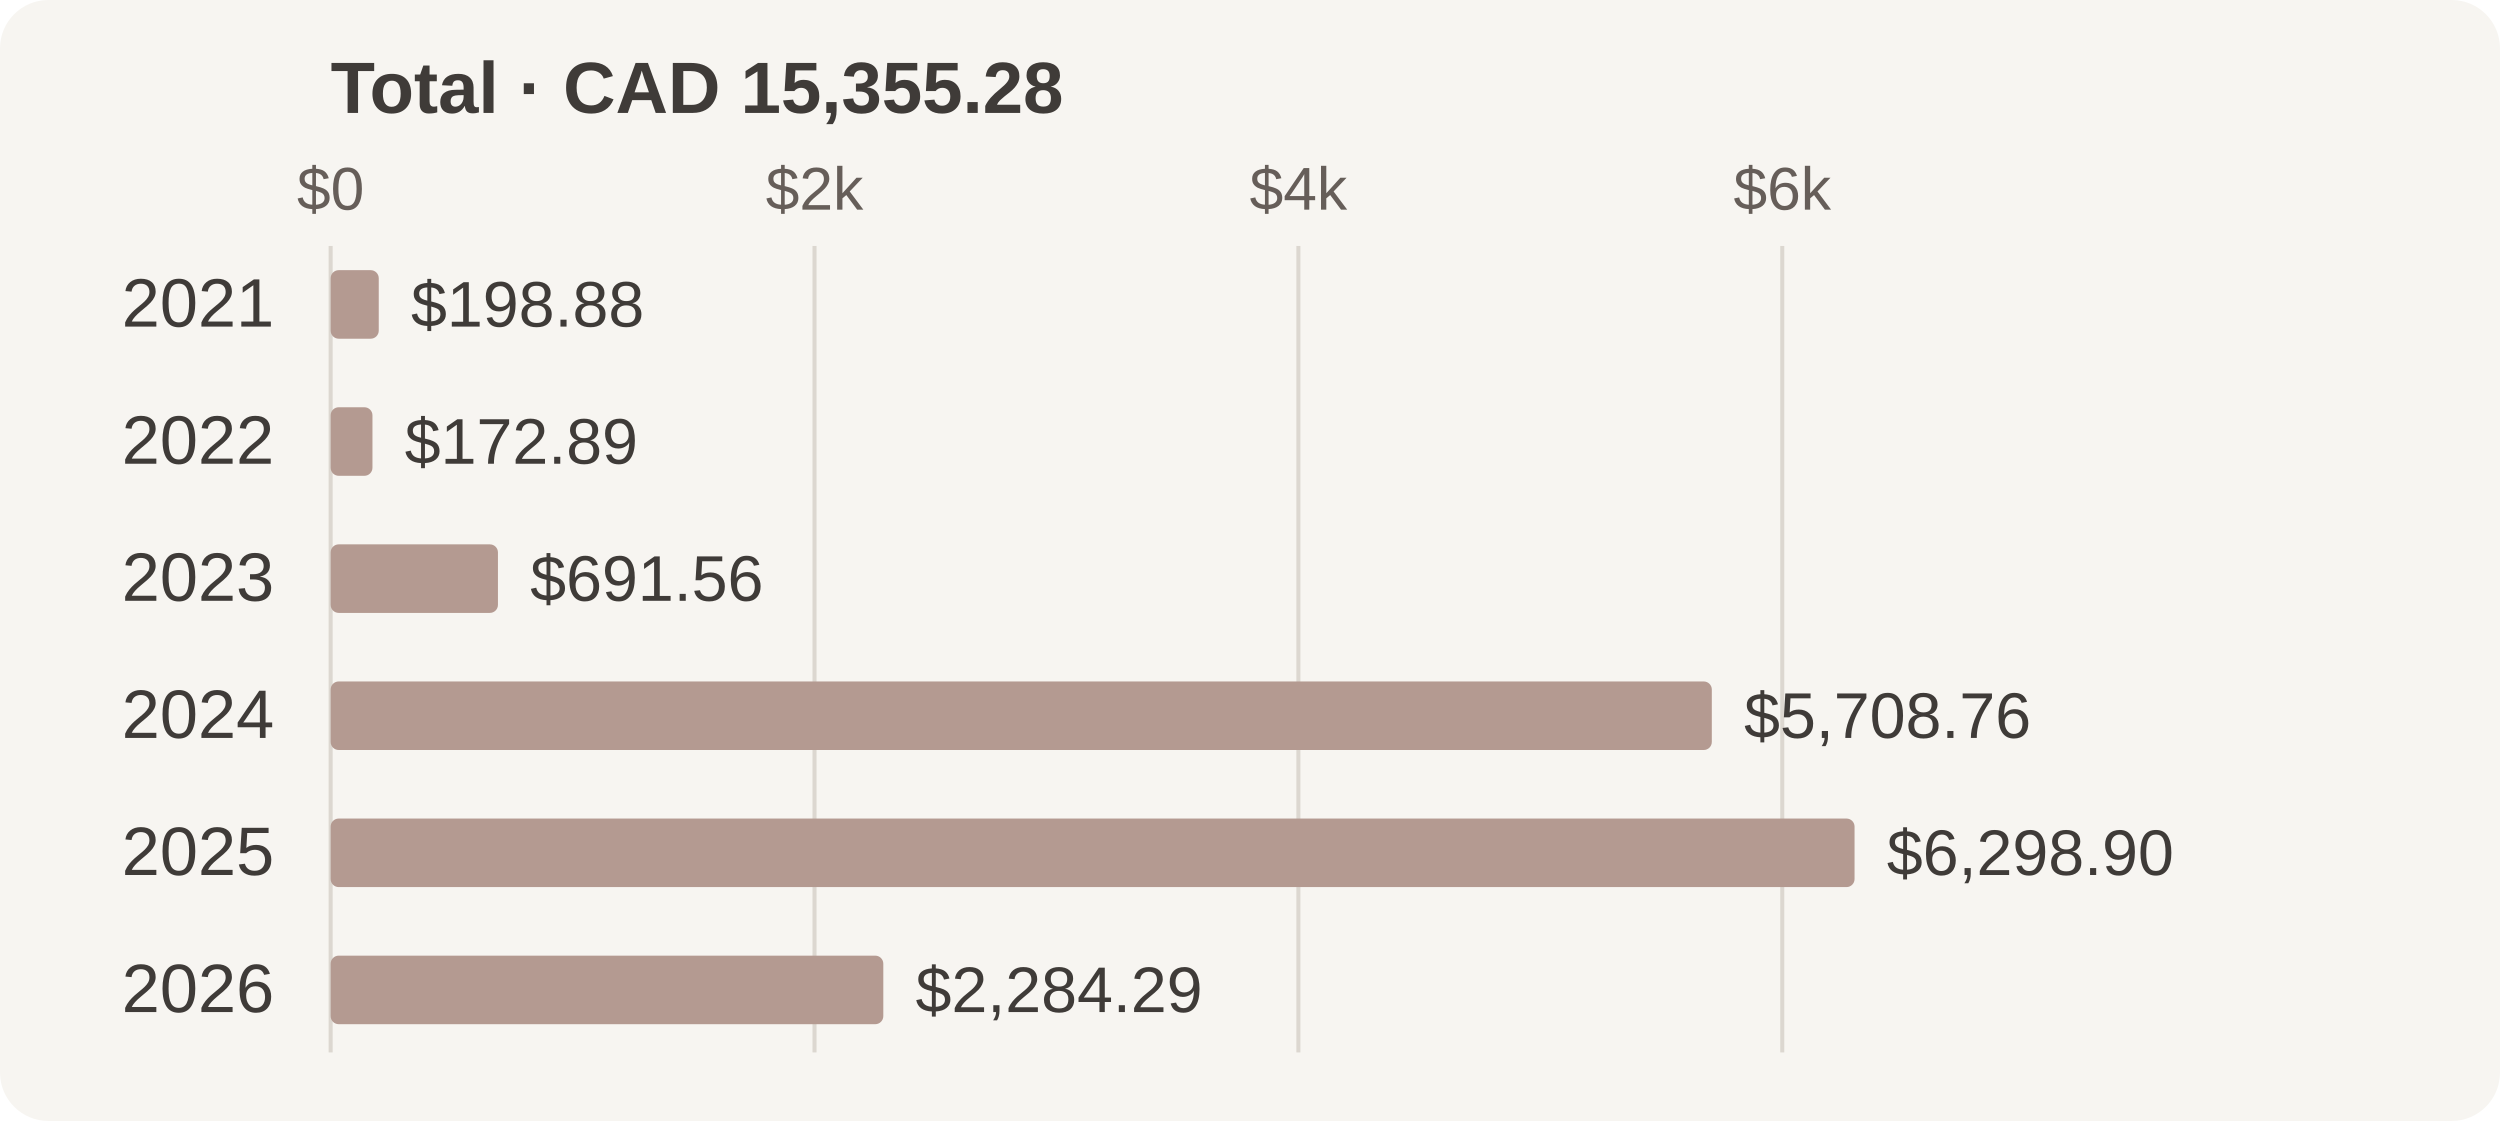
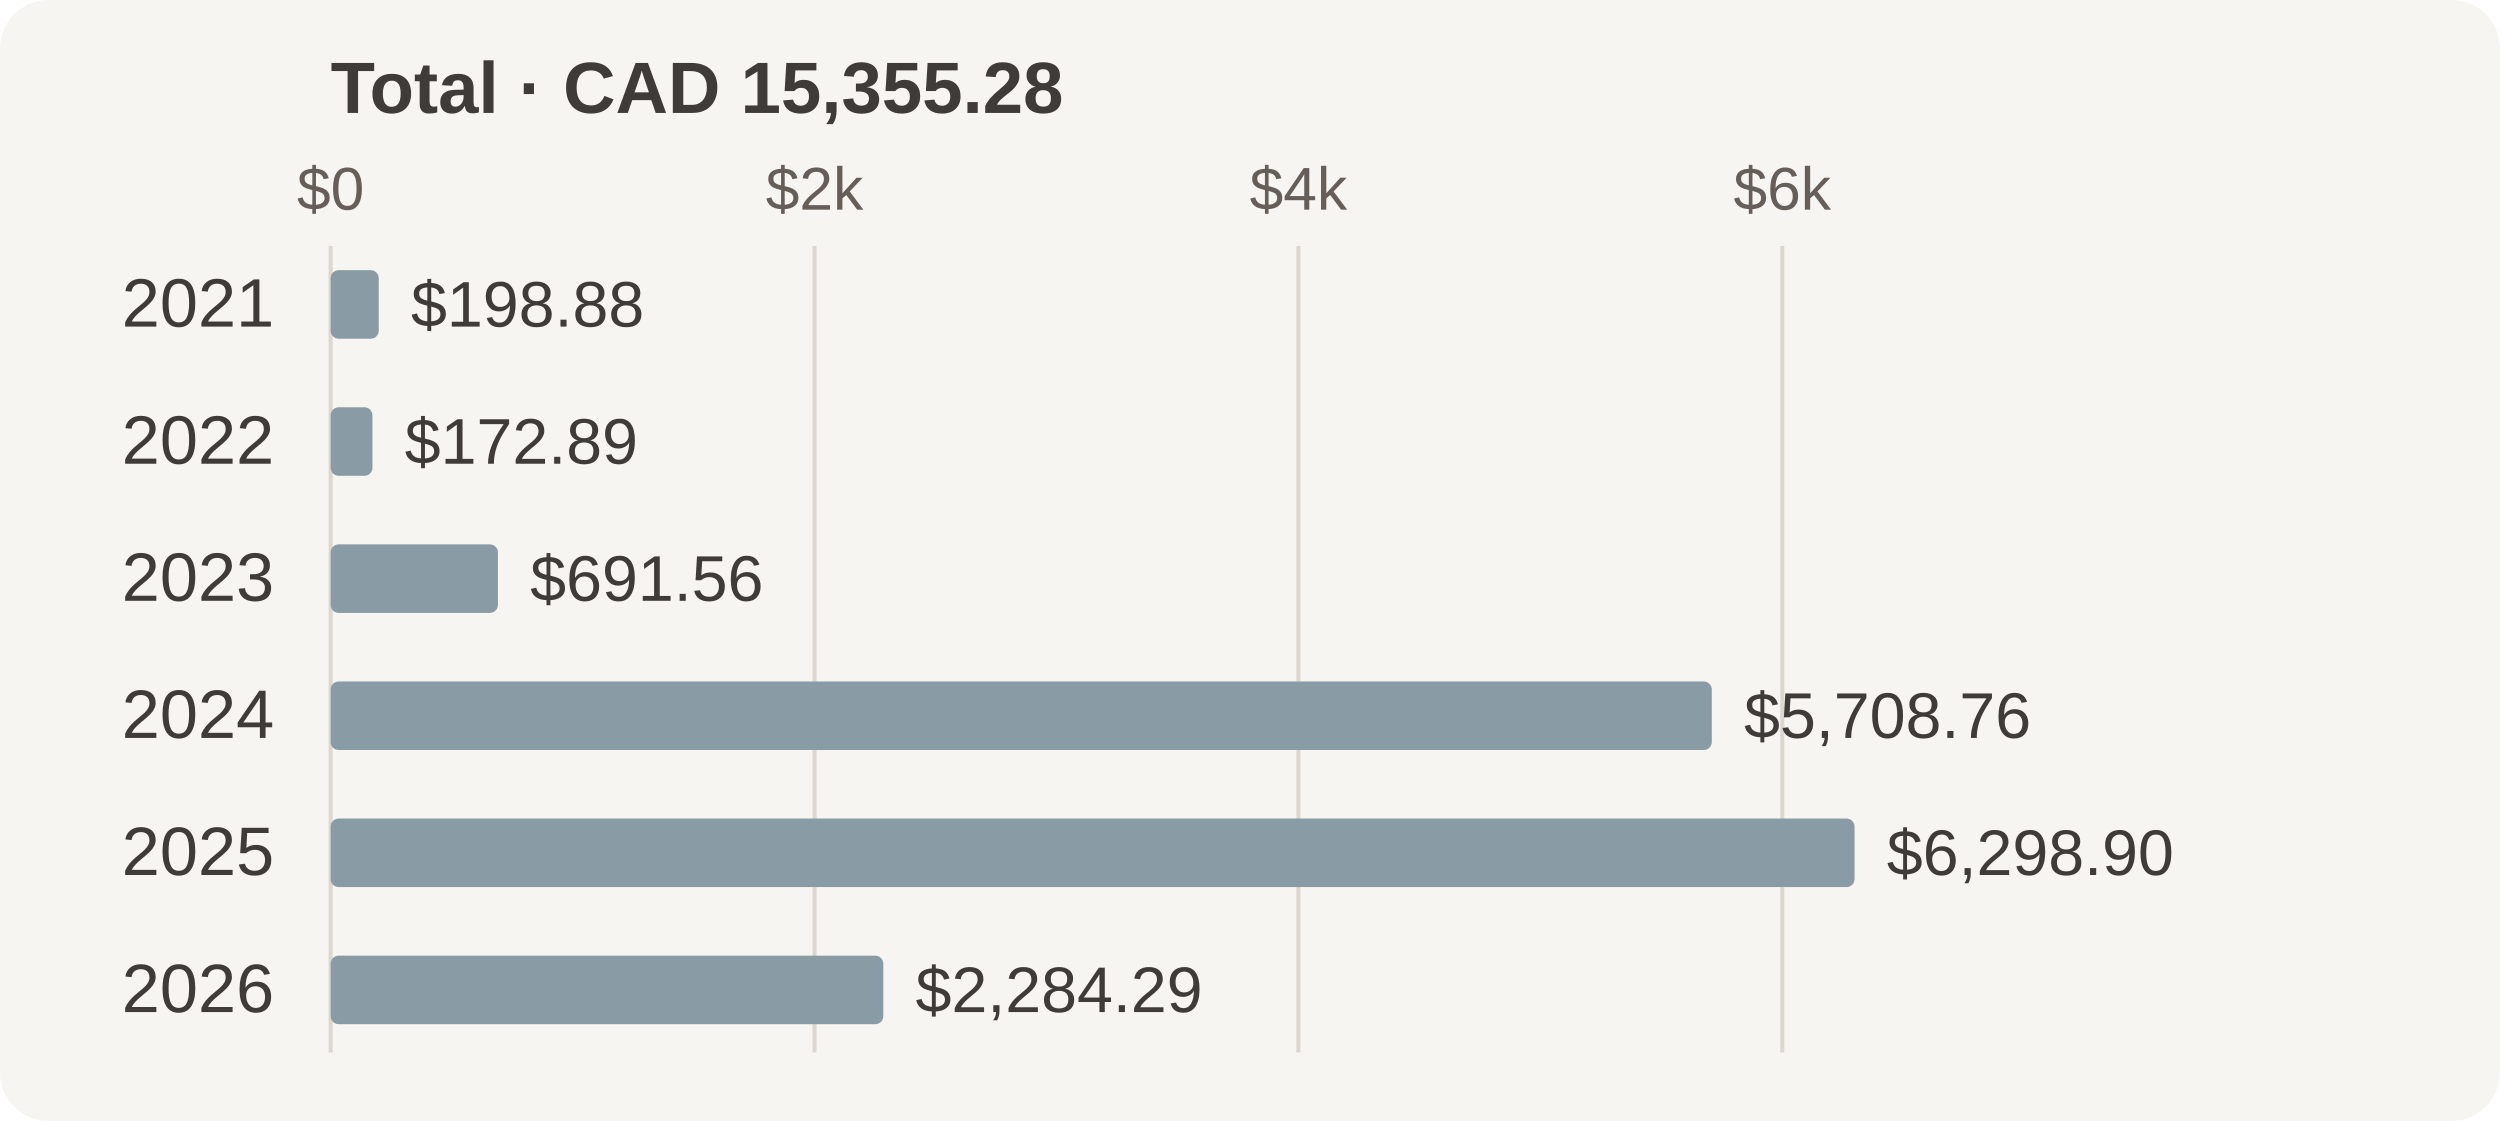
<svg xmlns="http://www.w3.org/2000/svg" width="620" height="278" viewBox="0 0 620 278" role="img" aria-labelledby="title description">
  <rect width="620" height="278" rx="12" fill="#f7f5f1" />
  <g font-family="Arial, Helvetica, sans-serif" fill="#3f3b38">
    <text x="82" y="28" font-size="18" font-weight="700">Total · CAD 15,355.28</text>
    <path d="M82 61V261" stroke="#dcd7d0" />
    <text x="82" y="52" font-size="15" text-anchor="middle" fill="#665e59">$0</text>
    <path d="M202 61V261" stroke="#dcd7d0" />
    <text x="202" y="52" font-size="15" text-anchor="middle" fill="#665e59">$2k</text>
    <path d="M322 61V261" stroke="#dcd7d0" />
    <text x="322" y="52" font-size="15" text-anchor="middle" fill="#665e59">$4k</text>
    <path d="M442 61V261" stroke="#dcd7d0" />
    <text x="442" y="52" font-size="15" text-anchor="middle" fill="#665e59">$6k</text>
    <text x="68" y="81" font-size="17" text-anchor="end">2021</text>
-     <rect x="82" y="67" width="11.93" height="17" rx="2" fill="#b49a91" />
+     <rect x="82" y="67" width="11.93" height="17" rx="2" fill="#899ca5" />
    <text x="101.93" y="81" font-size="16">$198.88</text>
    <text x="68" y="115" font-size="17" text-anchor="end">2022</text>
-     <rect x="82" y="101" width="10.37" height="17" rx="2" fill="#b49a91" />
+     <rect x="82" y="101" width="10.37" height="17" rx="2" fill="#899ca5" />
    <text x="100.37" y="115" font-size="16">$172.89</text>
    <text x="68" y="149" font-size="17" text-anchor="end">2023</text>
-     <rect x="82" y="135" width="41.49" height="17" rx="2" fill="#b49a91" />
+     <rect x="82" y="135" width="41.49" height="17" rx="2" fill="#899ca5" />
    <text x="131.49" y="149" font-size="16">$691.56</text>
    <text x="68" y="183" font-size="17" text-anchor="end">2024</text>
-     <rect x="82" y="169" width="342.53" height="17" rx="2" fill="#b49a91" />
+     <rect x="82" y="169" width="342.53" height="17" rx="2" fill="#899ca5" />
    <text x="432.53" y="183" font-size="16">$5,708.76</text>
    <text x="68" y="217" font-size="17" text-anchor="end">2025</text>
-     <rect x="82" y="203" width="377.93" height="17" rx="2" fill="#b49a91" />
+     <rect x="82" y="203" width="377.93" height="17" rx="2" fill="#899ca5" />
    <text x="467.93" y="217" font-size="16">$6,298.90</text>
    <text x="68" y="251" font-size="17" text-anchor="end">2026</text>
-     <rect x="82" y="237" width="137.06" height="17" rx="2" fill="#b49a91" />
+     <rect x="82" y="237" width="137.06" height="17" rx="2" fill="#899ca5" />
    <text x="227.06" y="251" font-size="16">$2,284.29</text>
  </g>
</svg>
